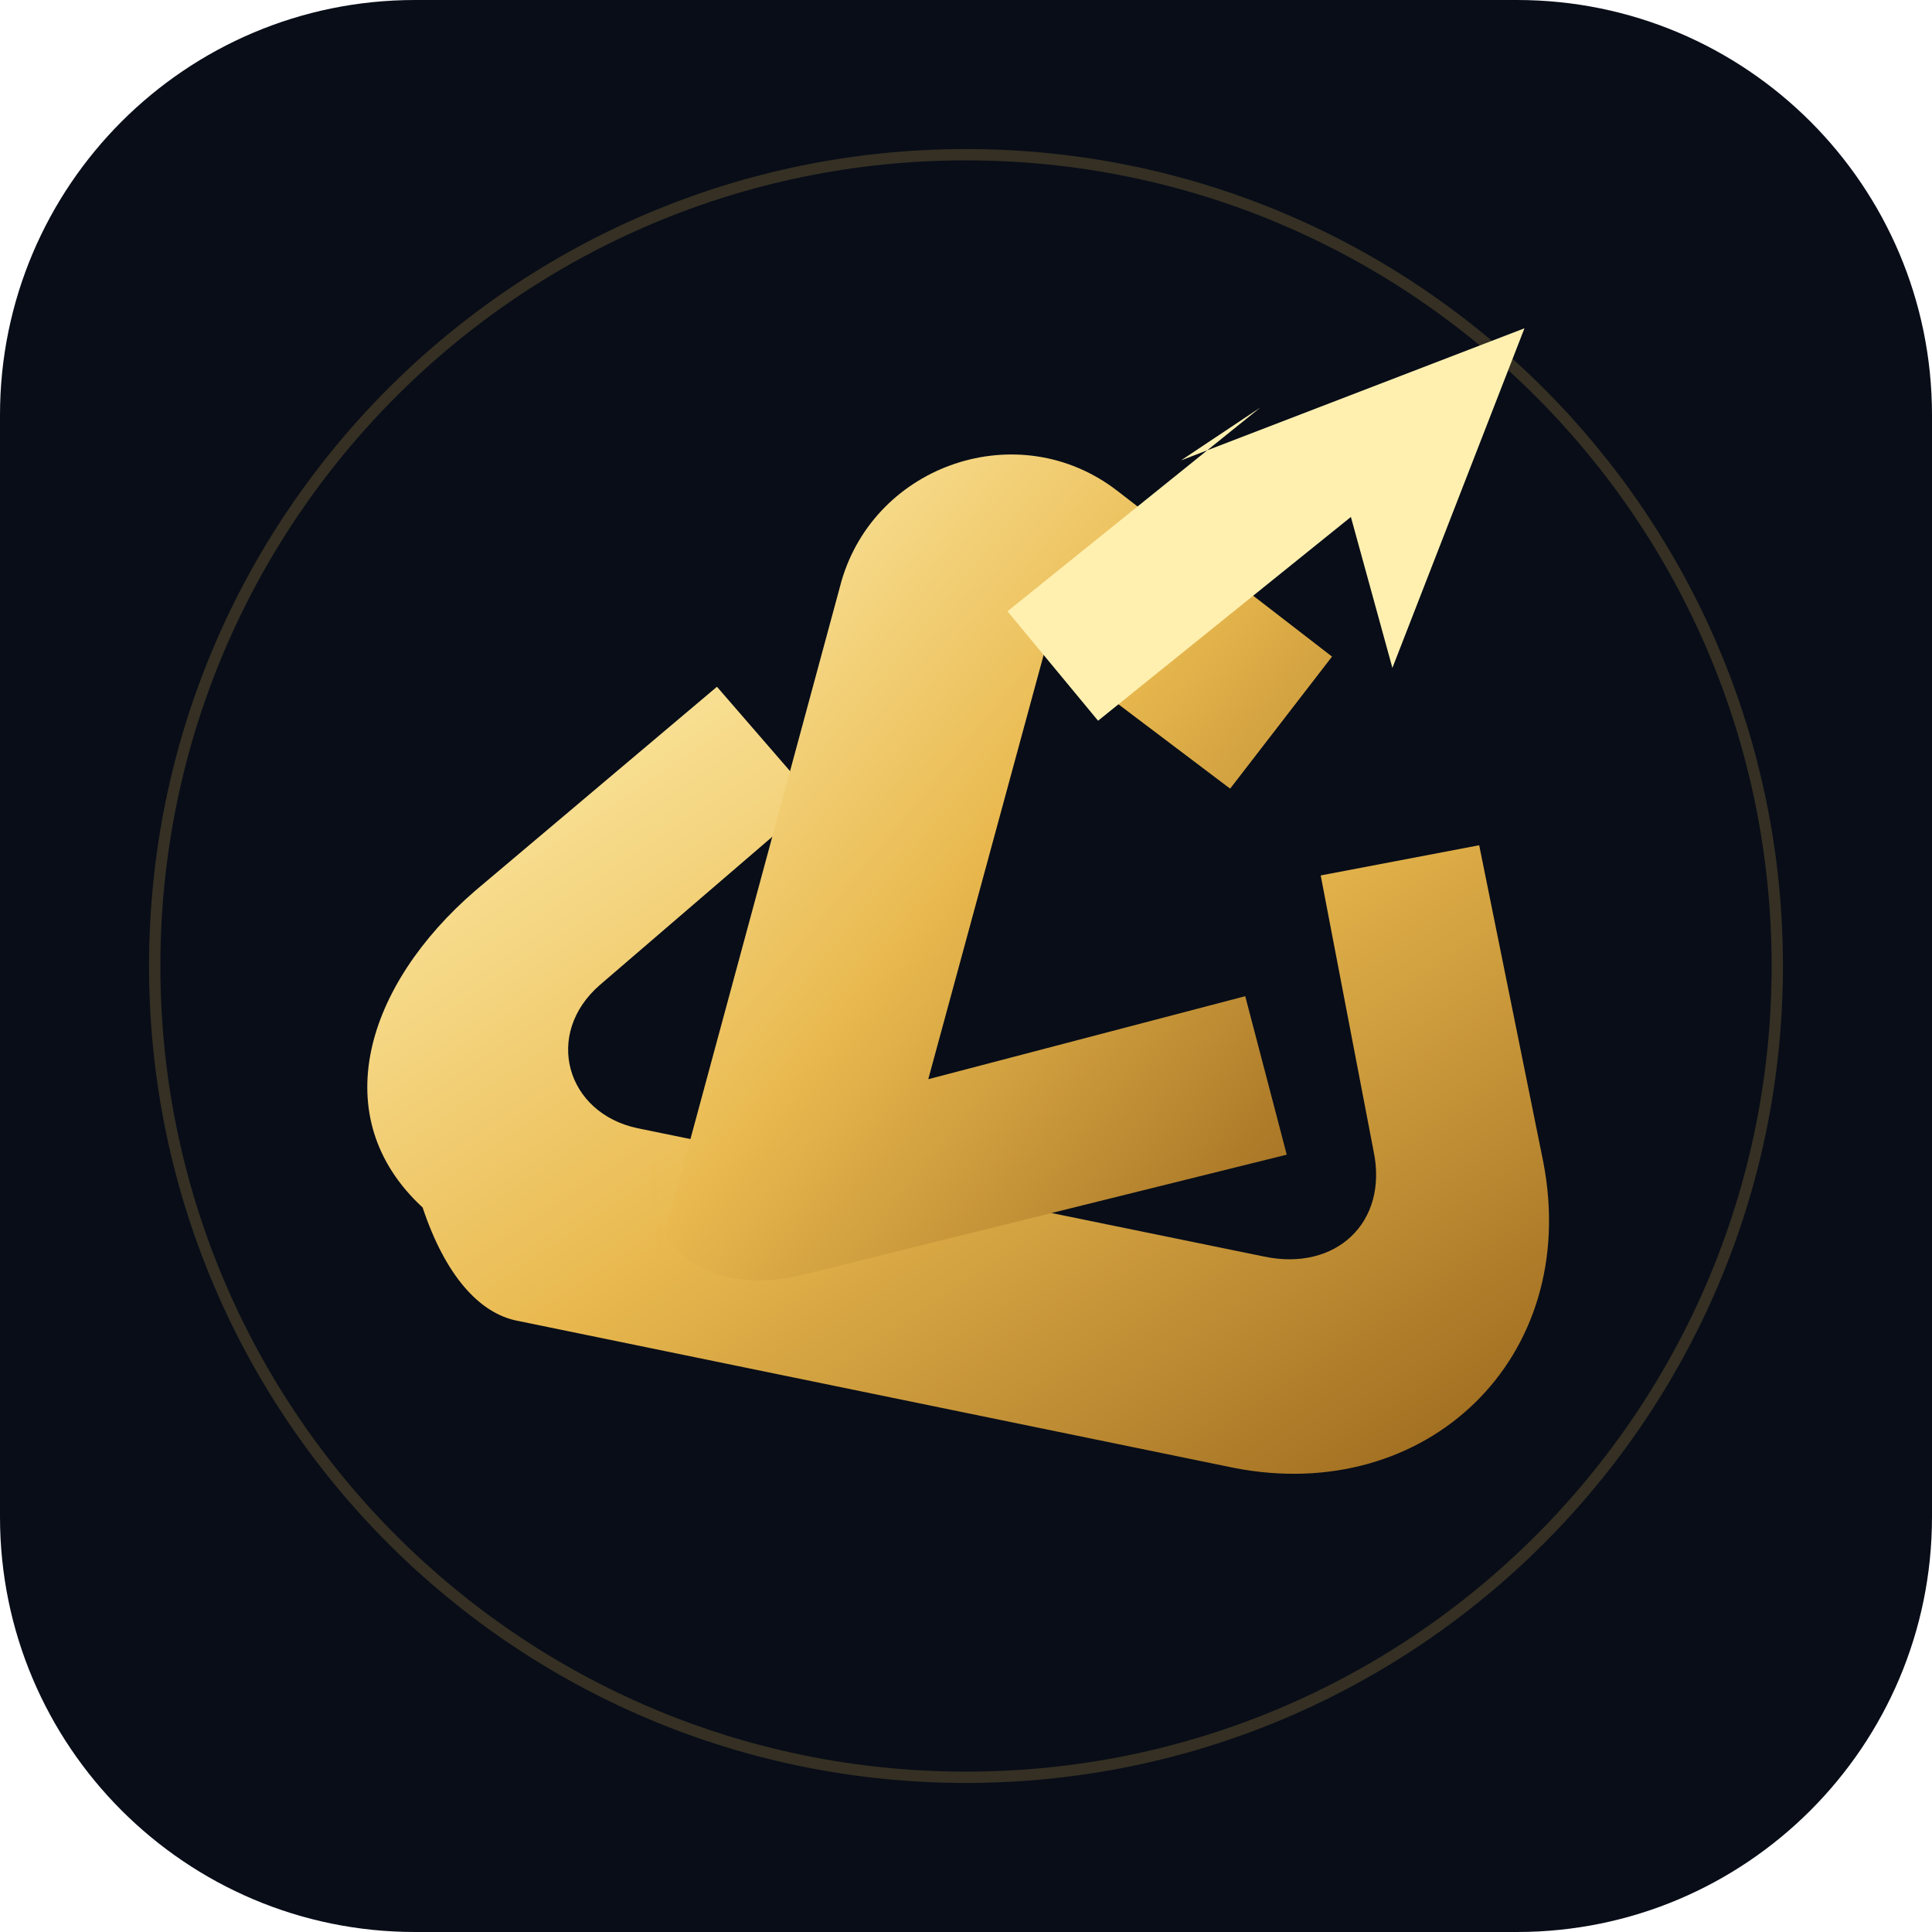
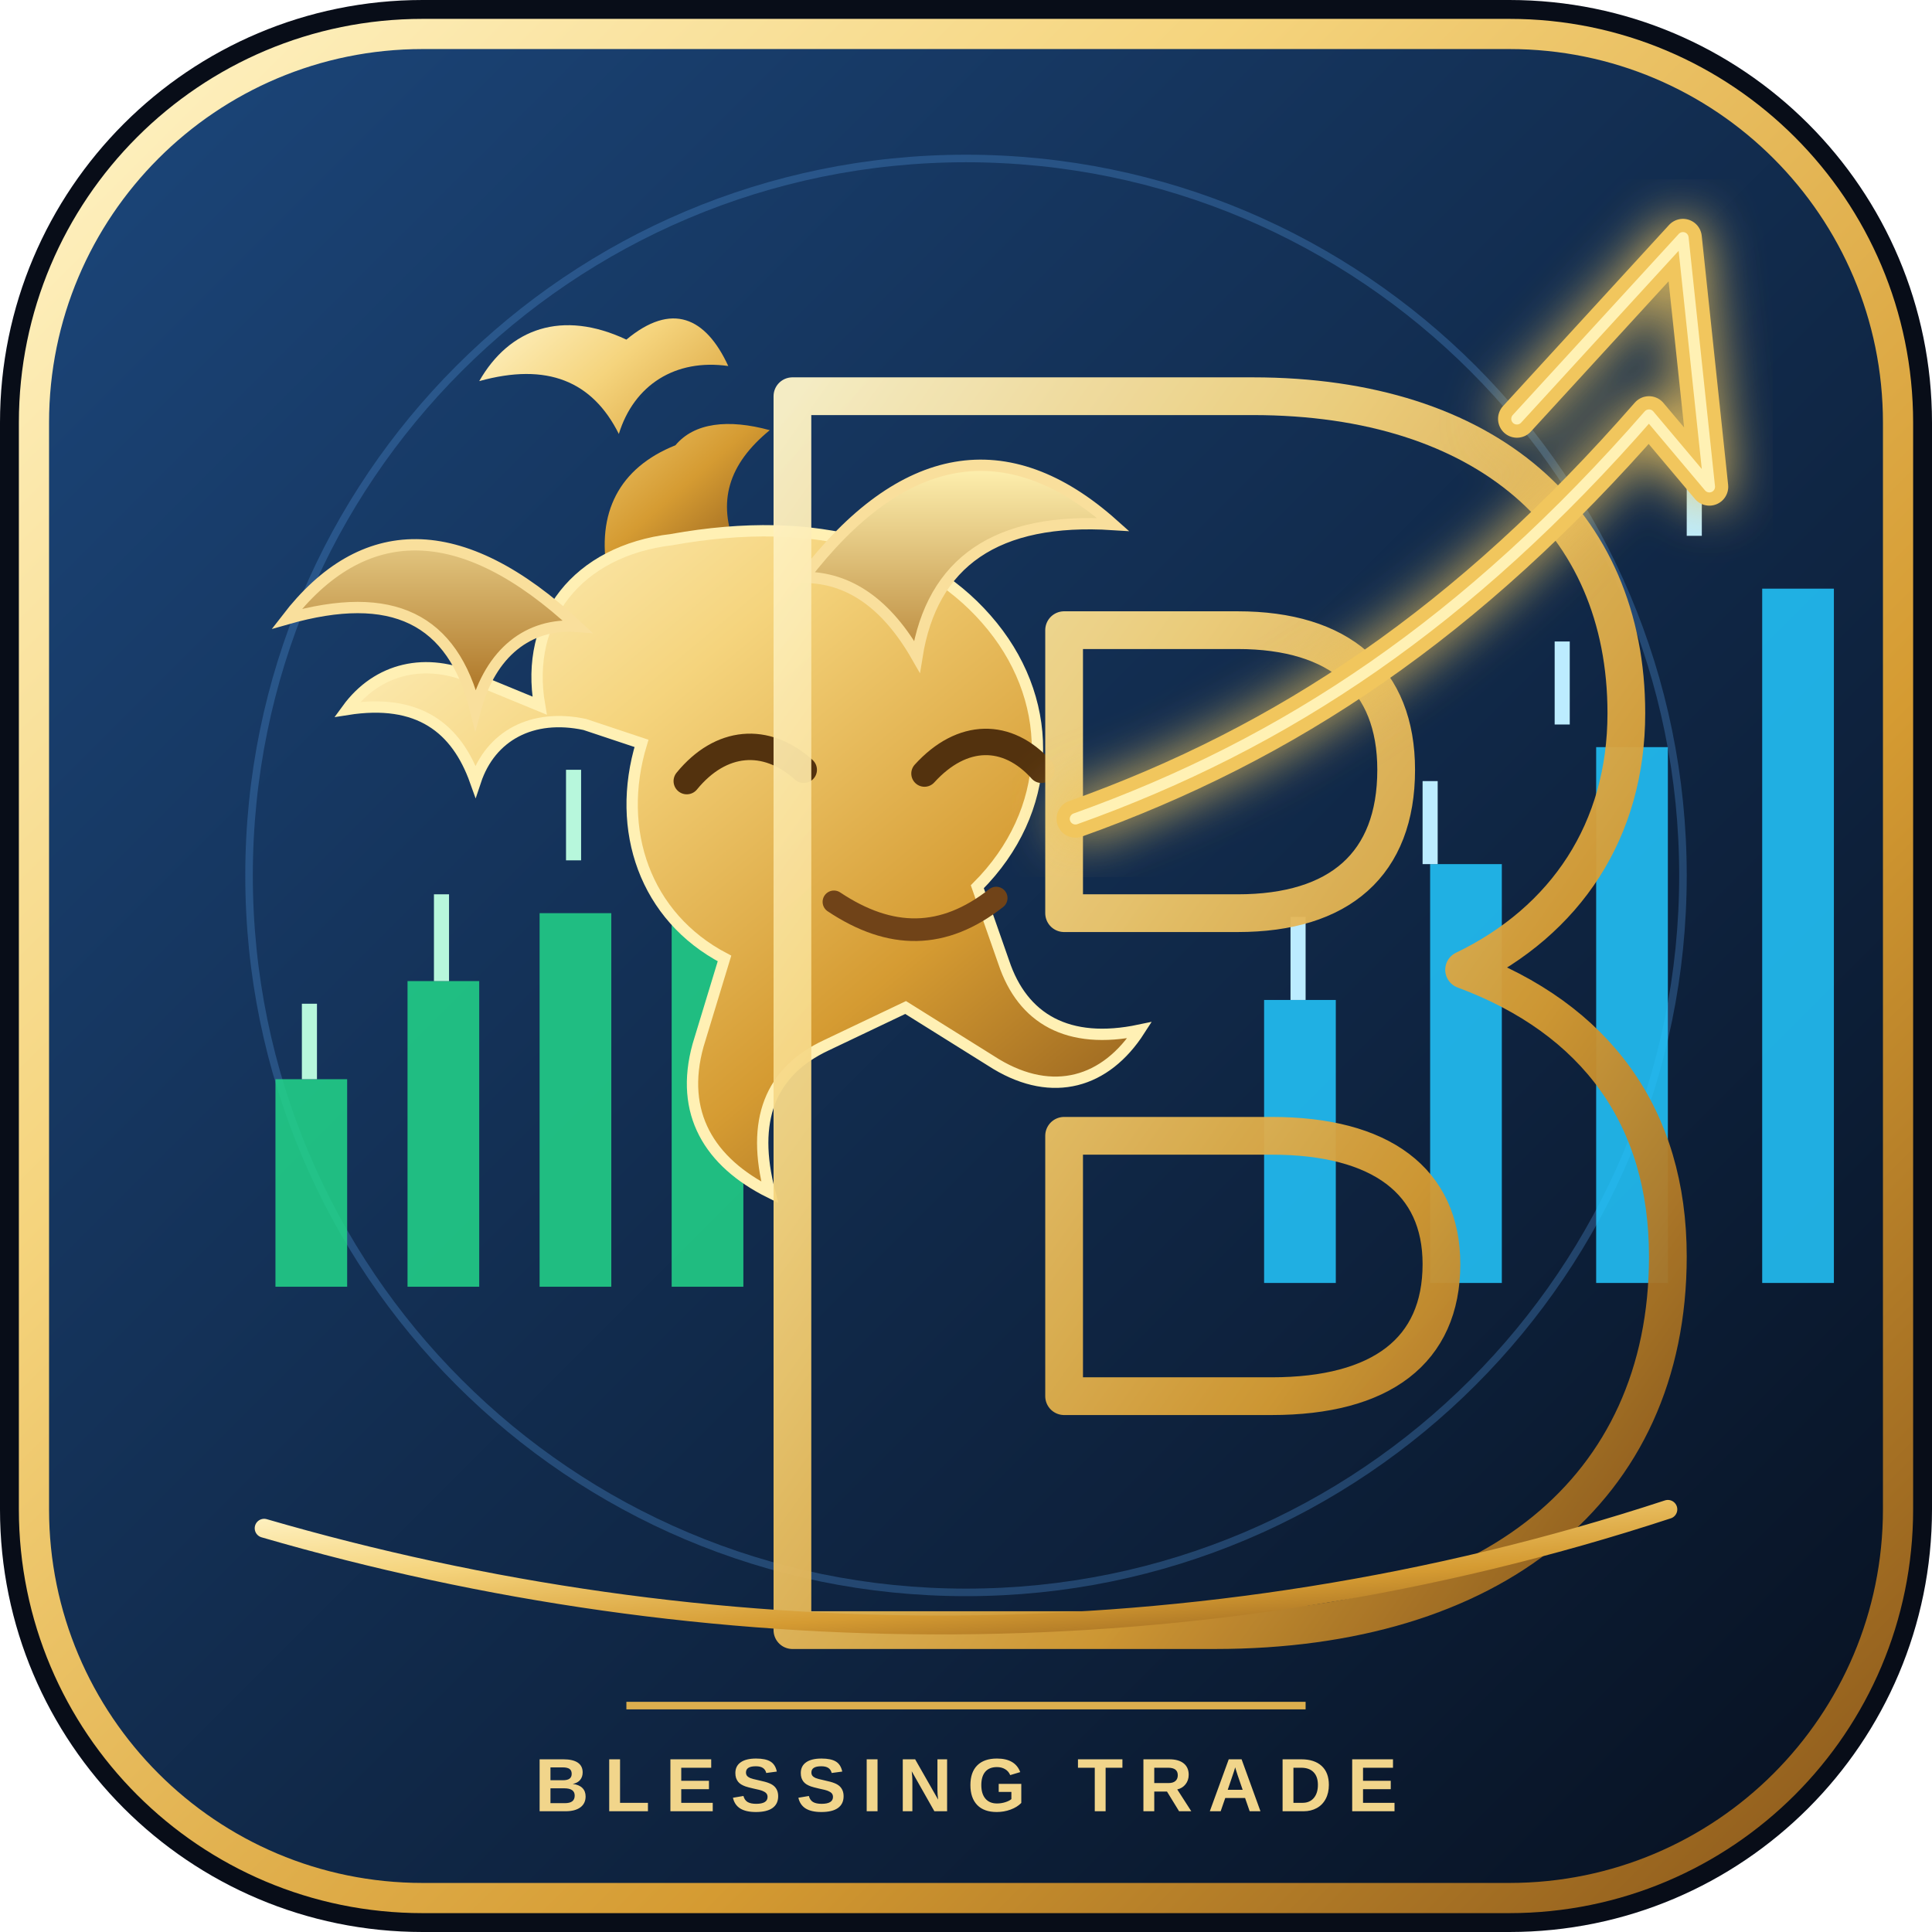
- <svg xmlns="http://www.w3.org/2000/svg" viewBox="0 0 512 512">
+ <svg xmlns="http://www.w3.org/2000/svg" viewBox="0 0 512 512" role="img" aria-labelledby="title desc">
  <defs>
    <linearGradient id="gold" x1="0" y1="0" x2="1" y2="1">
-       <stop stop-color="#fff0b0" />
-       <stop offset=".48" stop-color="#e9b94f" />
-       <stop offset="1" stop-color="#98651b" />
+       <stop stop-color="#fff4c8" />
+       <stop offset=".32" stop-color="#f5d47d" />
+       <stop offset=".68" stop-color="#d59b32" />
+       <stop offset="1" stop-color="#87551a" />
    </linearGradient>
+     <linearGradient id="gold2" x1="0" y1="0" x2="0" y2="1">
+       <stop stop-color="#fff1b0" />
+       <stop offset="1" stop-color="#a86d1d" />
+     </linearGradient>
+     <linearGradient id="blue" x1="0" y1="0" x2="1" y2="1">
+       <stop stop-color="#1c477c" />
+       <stop offset="1" stop-color="#07101f" />
+     </linearGradient>
+     <filter id="glow">
+       <feGaussianBlur stdDeviation="7" result="b" />
+       <feMerge>
+         <feMergeNode in="b" />
+         <feMergeNode in="SourceGraphic" />
+       </feMerge>
+     </filter>
+     <filter id="shadow">
+       <feGaussianBlur stdDeviation="5" />
+     </filter>
  </defs>
-   <rect width="512" height="512" rx="110" fill="#080d18" />
-   <circle cx="256" cy="256" r="215" fill="none" stroke="#d8ad4c" stroke-opacity=".22" stroke-width="3" />
-   <path d="M112 320c-26-24-15-59 14-84l64-54 26 30-57 49c-15 13-9 34 10 38l166 34c19 4 33-9 29-28l-14-73 42-8 17 84c10 52-31 91-82 81l-190-39c-10-2-19-12-25-30z" fill="url(#gold)" />
-   <path d="M174 335l49-181c9-31 47-44 73-24l57 44-27 35-49-37-31 114 84-22 11 42-129 32c-25 6-45-9-38-33z" fill="url(#gold)" />
-   <path d="M313 122l91-35-35 90-11-40-67 54-24-29 67-54z" fill="#fff0b0" />
+   <rect width="512" height="512" rx="112" fill="#080d18" />
+   <rect x="9" y="9" width="494" height="494" rx="103" fill="url(#blue)" stroke="url(#gold)" stroke-width="8" />
+   <circle cx="256" cy="232" r="190" fill="none" stroke="#4c8acb" stroke-opacity=".35" stroke-width="2" />
+   <path d="M73 341 73 286h19v55M108 341V260h19v81M143 341v-99h19v99M178 341v-131h19v131" fill="#22d68a" opacity=".85" />
+   <path d="M82 286v-20m35-6v-23m35-9v-24m35-15v-22" stroke="#b7f7dc" stroke-width="4" />
+   <path d="M335 340v-75h19v75m25 0v-111h19v111m25 0v-142h19v142m25 0v-184h19v184" fill="#23c8ff" opacity=".85" />
+   <path d="M344 265v-22m35-14v-22m35-15v-22m35-28v-24" stroke="#bcecff" stroke-width="4" />
+   <path d="M166 90c-17-8-31-3-39 11 18-5 30 0 37 14 4-13 15-20 29-18-6-13-15-17-27-7Zm13 28c-15 6-21 18-18 34 10-10 21-13 34-7-5-12-2-22 9-31-11-3-20-2-25 4Z" fill="url(#gold)" />
+   <path d="M178 143c-25 3-39 21-35 44l-17-7c-13-6-26-3-34 8 19-3 29 5 34 19 4-12 15-18 29-15l15 5c-7 23 1 46 22 57l-7 23c-5 18 3 31 19 39-5-19 0-32 15-39l21-10 24 15c15 9 29 5 38-9-19 4-31-3-36-18l-7-20c20-20 21-48 4-69-17-21-46-30-85-23Z" fill="url(#gold)" stroke="#fff0b4" stroke-width="3" />
+   <path d="M153 166c-31-29-57-28-77-2 28-8 44 0 50 24 4-15 14-23 27-22Zm60-13c26-34 54-39 82-14-31-2-48 10-52 35-8-14-18-21-30-21Z" fill="url(#gold2)" stroke="#f9df9c" stroke-width="3" />
+   <path d="M182 207c9-11 21-12 31-3m32 1c10-11 22-11 31-1" fill="none" stroke="#53320e" stroke-width="7" stroke-linecap="round" />
+   <path d="M221 239c15 10 29 10 43-1" fill="none" stroke="#704318" stroke-width="6" stroke-linecap="round" />
+   <path d="M210 105h122c62 0 99 33 99 84 0 31-16 55-43 68 35 13 54 39 54 76 0 62-47 99-120 99H210V105Zm72 62v75h46c27 0 42-13 42-38 0-24-15-37-42-37h-46Zm0 134v69h55c29 0 45-12 45-35 0-22-16-34-45-34h-55Z" fill="none" stroke="url(#gold)" stroke-width="10" stroke-linejoin="round" opacity=".95" />
+   <path d="M70 405c117 34 247 36 372-5" fill="none" stroke="url(#gold)" stroke-width="5" stroke-linecap="round" />
+   <path d="m402 111 44-48 7 66-16-19c-48 55-96 87-152 107" fill="none" stroke="#f1c65d" stroke-width="10" stroke-linecap="round" stroke-linejoin="round" filter="url(#glow)" />
+   <path d="M402 111 446 63l7 66-16-19c-48 55-96 87-152 107" fill="none" stroke="#fff1b4" stroke-width="3" stroke-linecap="round" stroke-linejoin="round" />
+   <path d="M256 452h-90m180 0h-90" stroke="#dcae4e" stroke-width="2" />
+   <text x="256" y="480" text-anchor="middle" fill="#f1d58b" font-family="Arial,sans-serif" font-size="20" font-weight="700" letter-spacing="4">BLESSING TRADE</text>
</svg>
